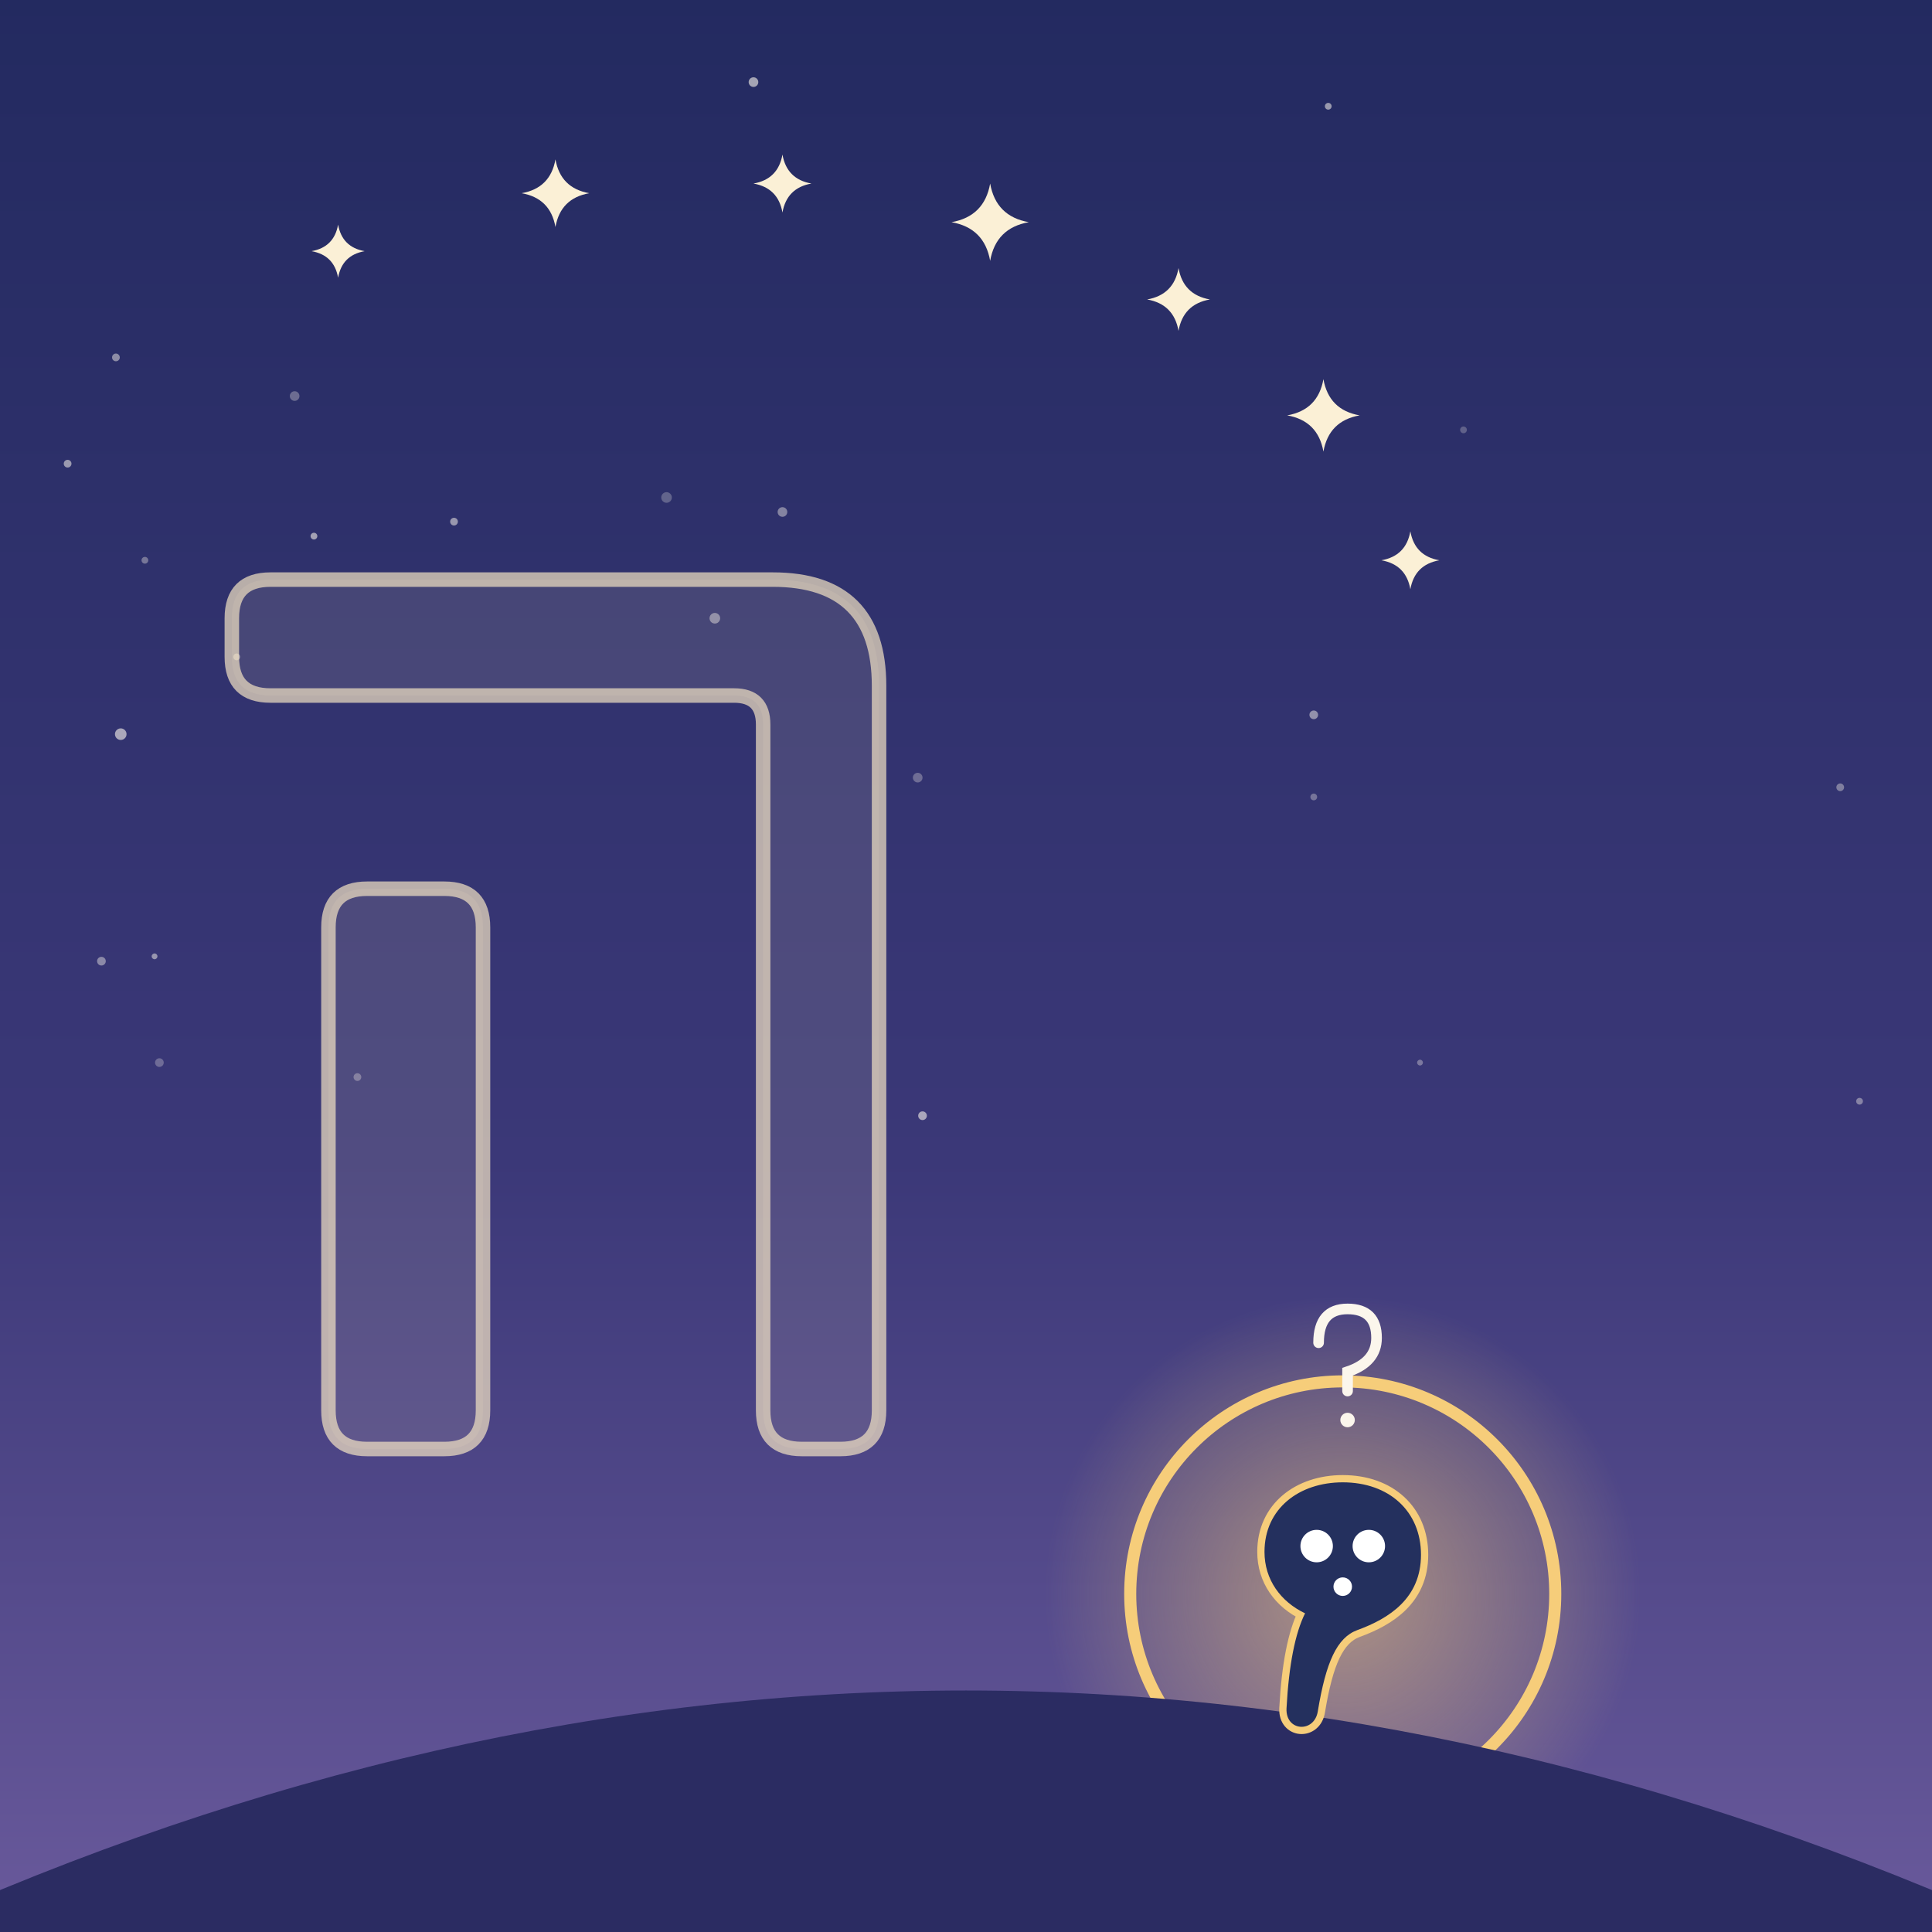
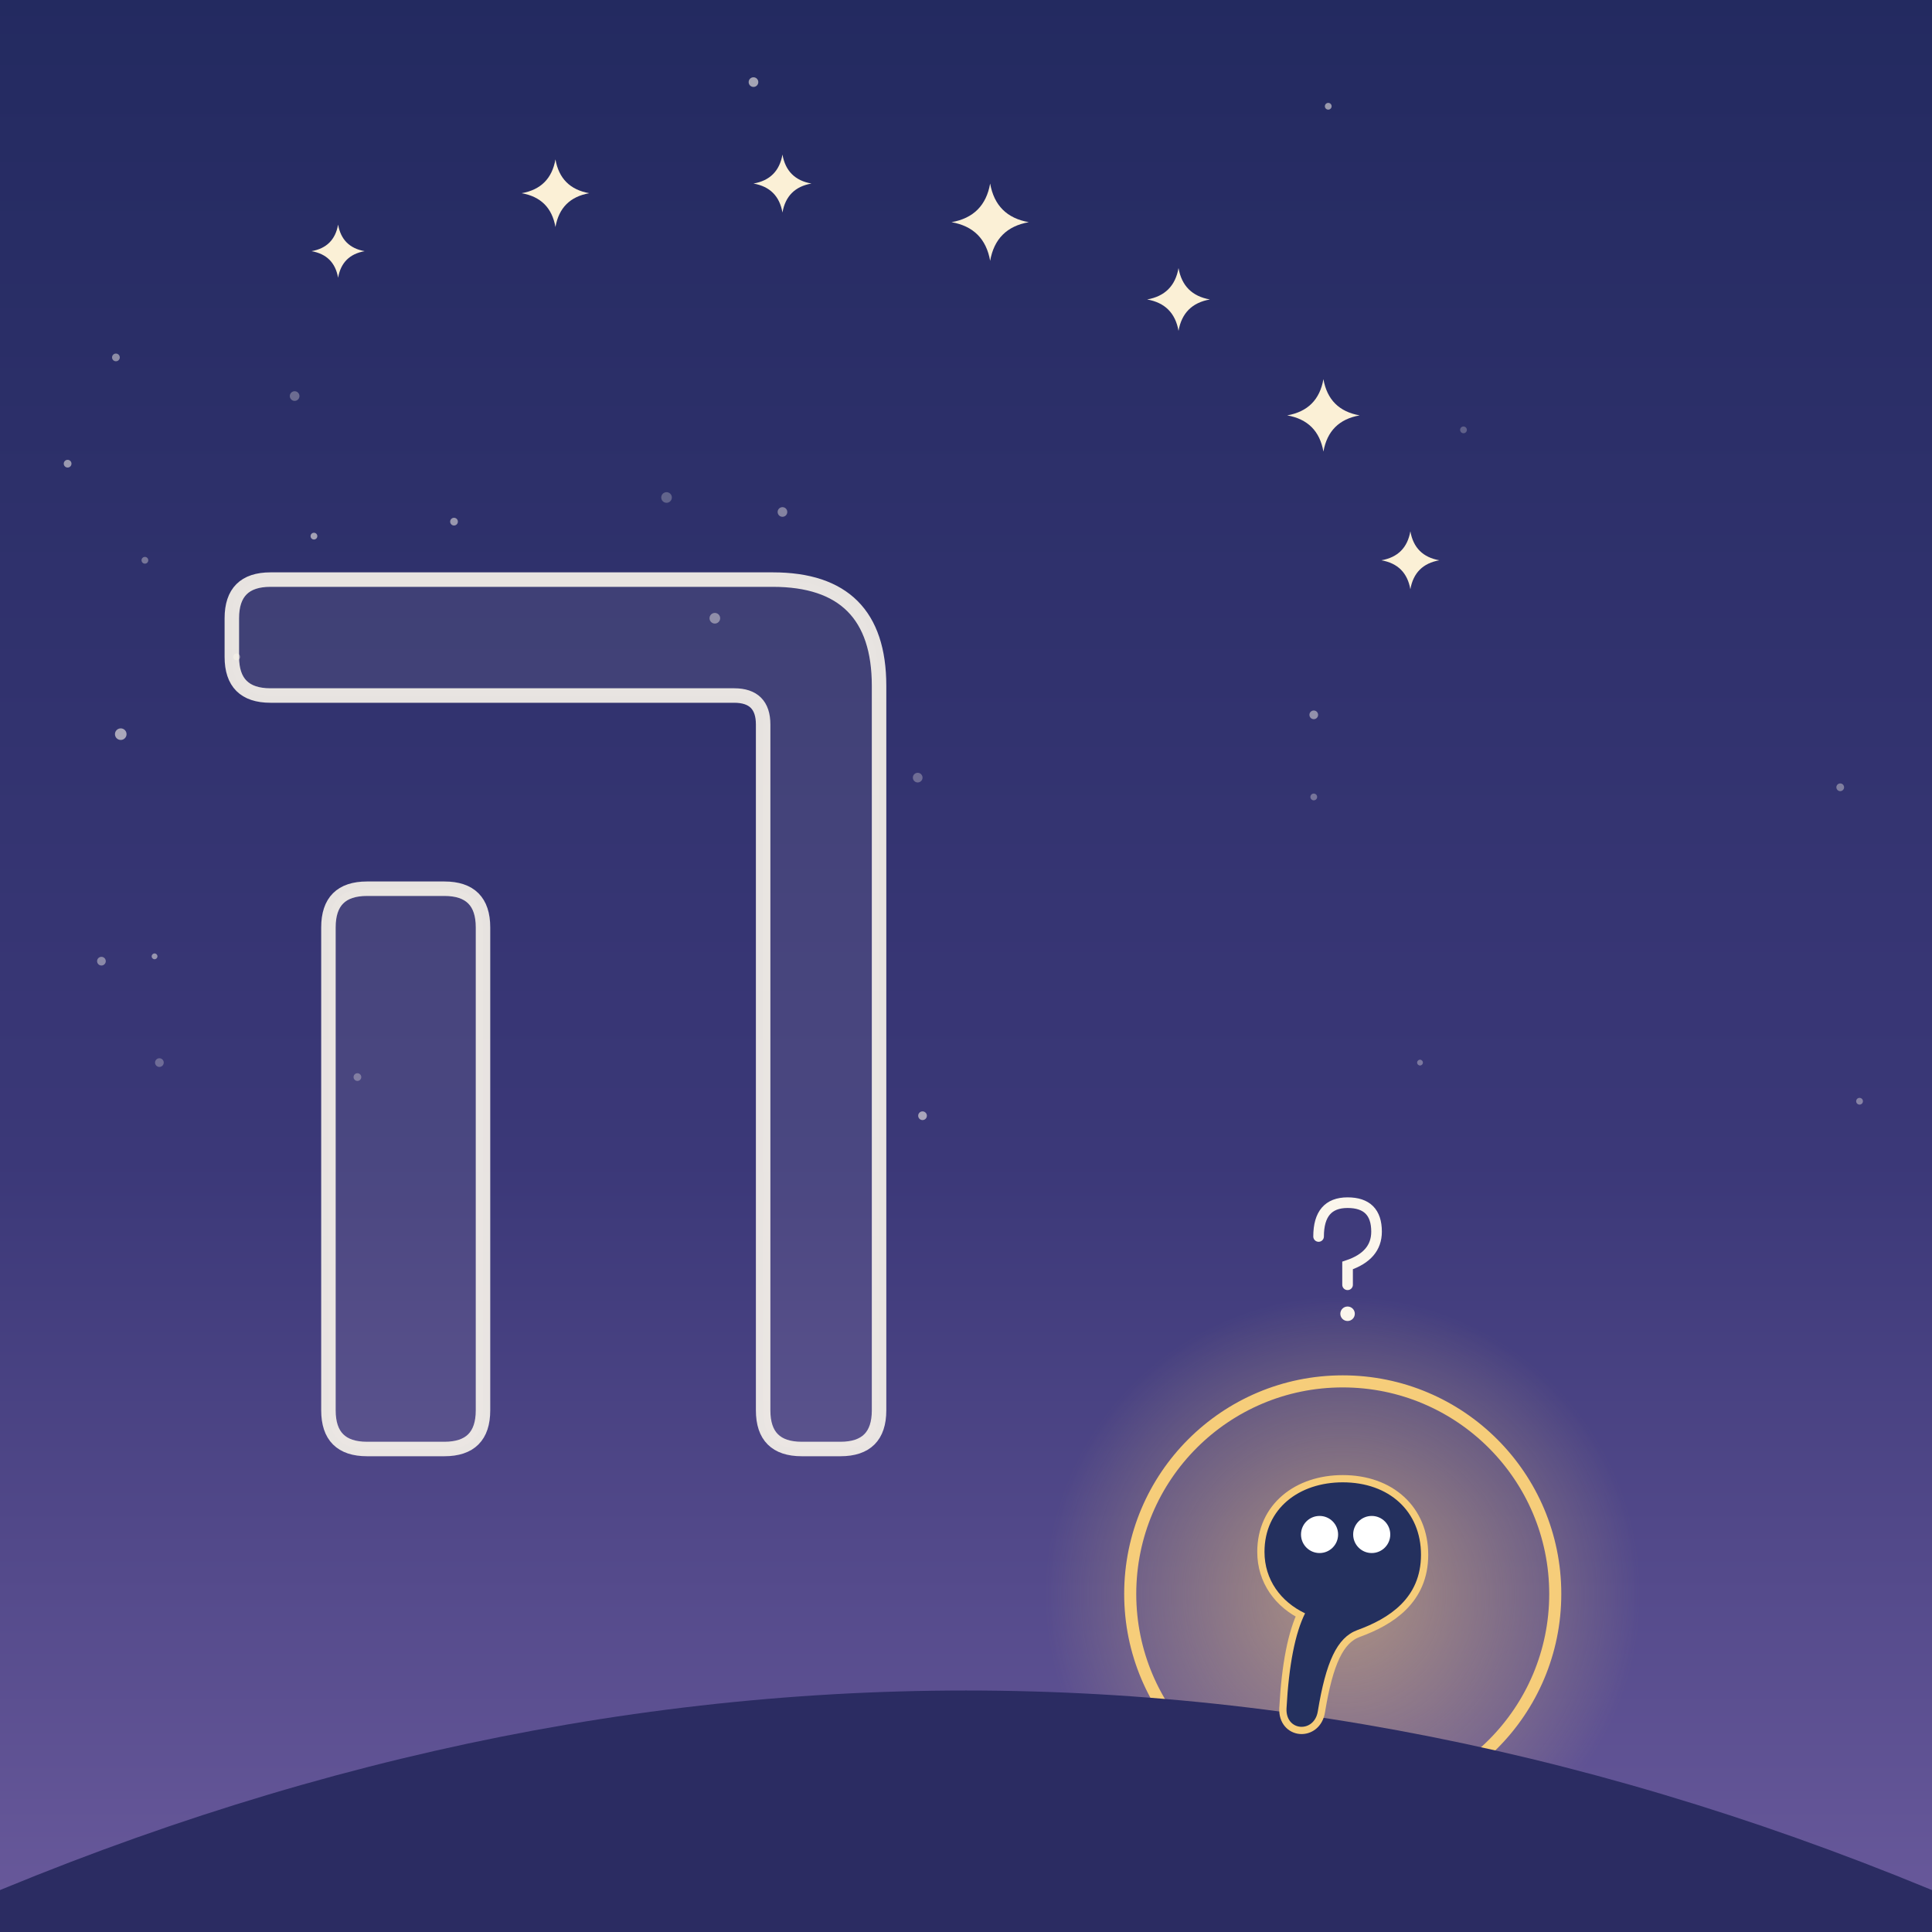
<svg xmlns="http://www.w3.org/2000/svg" viewBox="0 0 400 400" preserveAspectRatio="xMidYMid slice">
  <rect width="400" height="400" fill="url(#p12-sky)" />
  <defs>
    <linearGradient id="p12-sky" x1="0" y1="0" x2="0" y2="1">
      <stop offset="0" stop-color="#232A60" />
      <stop offset=".6" stop-color="#3B3878" />
      <stop offset="1" stop-color="#6A5A9C" />
    </linearGradient>
    <radialGradient id="p12-halo">
      <stop offset="0" stop-color="#F6CD7A" stop-opacity=".55" />
      <stop offset=".7" stop-color="#F6CD7A" stop-opacity=".18" />
      <stop offset="1" stop-color="#F6CD7A" stop-opacity="0" />
    </radialGradient>
  </defs>
  <circle cx="190" cy="161" r="1.0" fill="#FBF6EC" opacity="0.30" />
  <circle cx="14" cy="96" r="0.8" fill="#FBF6EC" opacity="0.53" />
  <circle cx="272" cy="148" r="0.9" fill="#FBF6EC" opacity="0.48" />
  <circle cx="65" cy="111" r="0.7" fill="#FBF6EC" opacity="0.57" />
  <circle cx="32" cy="198" r="0.6" fill="#FBF6EC" opacity="0.49" />
  <circle cx="138" cy="103" r="1.1" fill="#FBF6EC" opacity="0.26" />
  <circle cx="33" cy="220" r="0.9" fill="#FBF6EC" opacity="0.28" />
  <circle cx="385" cy="228" r="0.7" fill="#FBF6EC" opacity="0.40" />
  <circle cx="61" cy="82" r="1.0" fill="#FBF6EC" opacity="0.31" />
  <circle cx="275" cy="22" r="0.7" fill="#FBF6EC" opacity="0.54" />
  <circle cx="162" cy="106" r="1.0" fill="#FBF6EC" opacity="0.42" />
  <circle cx="156" cy="17" r="1.0" fill="#FBF6EC" opacity="0.59" />
  <circle cx="381" cy="163" r="0.8" fill="#FBF6EC" opacity="0.38" />
  <circle cx="272" cy="165" r="0.7" fill="#FBF6EC" opacity="0.33" />
  <circle cx="148" cy="128" r="1.1" fill="#FBF6EC" opacity="0.43" />
  <circle cx="21" cy="199" r="0.9" fill="#FBF6EC" opacity="0.43" />
  <circle cx="94" cy="108" r="0.8" fill="#FBF6EC" opacity="0.52" />
  <circle cx="49" cy="136" r="0.7" fill="#FBF6EC" opacity="0.49" />
  <circle cx="24" cy="74" r="0.8" fill="#FBF6EC" opacity="0.47" />
  <circle cx="30" cy="116" r="0.7" fill="#FBF6EC" opacity="0.35" />
  <circle cx="191" cy="231" r="0.9" fill="#FBF6EC" opacity="0.58" />
  <circle cx="74" cy="223" r="0.8" fill="#FBF6EC" opacity="0.32" />
  <circle cx="294" cy="220" r="0.6" fill="#FBF6EC" opacity="0.34" />
  <circle cx="303" cy="89" r="0.7" fill="#FBF6EC" opacity="0.25" />
  <circle cx="25" cy="152" r="1.2" fill="#FBF6EC" opacity="0.60" />
  <path d="M0 -10Q1.5 -1.5 10 0Q1.5 1.5 0 10Q-1.5 1.5 -10 0Q-1.5 -1.5 0 -10Z" transform="translate(70 52) scale(0.55)" fill="#FBF0D6" />
  <path d="M0 -10Q1.5 -1.5 10 0Q1.5 1.5 0 10Q-1.5 1.5 -10 0Q-1.5 -1.5 0 -10Z" transform="translate(115 40) scale(0.7)" fill="#FBF0D6" />
  <path d="M0 -10Q1.5 -1.5 10 0Q1.5 1.5 0 10Q-1.5 1.5 -10 0Q-1.5 -1.5 0 -10Z" transform="translate(162 38) scale(0.6)" fill="#FBF0D6" />
  <path d="M0 -10Q1.5 -1.5 10 0Q1.5 1.5 0 10Q-1.5 1.5 -10 0Q-1.5 -1.5 0 -10Z" transform="translate(205 46) scale(0.8)" fill="#FBF0D6" />
  <path d="M0 -10Q1.5 -1.5 10 0Q1.5 1.5 0 10Q-1.5 1.5 -10 0Q-1.5 -1.5 0 -10Z" transform="translate(244 62) scale(0.65)" fill="#FBF0D6" />
  <path d="M0 -10Q1.5 -1.5 10 0Q1.5 1.5 0 10Q-1.5 1.5 -10 0Q-1.5 -1.5 0 -10Z" transform="translate(274 86) scale(0.75)" fill="#FBF0D6" />
  <path d="M0 -10Q1.5 -1.5 10 0Q1.5 1.5 0 10Q-1.5 1.5 -10 0Q-1.5 -1.5 0 -10Z" transform="translate(292 116) scale(0.6)" fill="#FBF0D6" />
-   <g fill="#F3E3C3" fill-opacity=".12" stroke="#F3E3C3" stroke-width="3" stroke-linejoin="round" stroke-opacity=".7">
+   <g fill="#FBF6EC" fill-opacity=".08" stroke="#FBF6EC" stroke-width="3" stroke-linejoin="round" stroke-opacity=".9">
    <path d="M56 120H160Q182 120 182 142V292Q182 300 174 300H166Q158 300 158 292V150Q158 144 152 144H56Q48 144 48 136V128Q48 120 56 120Z" />
    <path d="M76 184H92Q100 184 100 192V292Q100 300 92 300H76Q68 300 68 292V192Q68 184 76 184Z" />
  </g>
  <circle cx="278" cy="330" r="62" fill="url(#p12-halo)" />
  <circle cx="278" cy="330" r="44" fill="none" stroke="#F6CD7A" stroke-width="2.5" />
  <path d="M-20 400Q200 300 420 400Z" fill="#2B2C62" />
  <g transform="translate(253.4 304.5) scale(1.2)">
    <path d="M7 14C7 6.5 13 2 20.5 2C28.5 2 34 7 34 14.5C34 22 28.5 25.5 23 27.5C19.5 28.8 17.6 33 16.2 41.5C15.6 45.3 10.6 45 10.8 41C11.2 33.5 12.3 28 14 24.6C9.8 22.6 7 18.8 7 14Z" fill="none" stroke="#F6CD7A" stroke-width="2.5" />
    <path d="M7 14C7 6.5 13 2 20.5 2C28.5 2 34 7 34 14.5C34 22 28.5 25.5 23 27.5C19.5 28.8 17.6 33 16.2 41.5C15.6 45.3 10.6 45 10.8 41C11.2 33.5 12.3 28 14 24.6C9.8 22.6 7 18.8 7 14Z" fill="#24305E" />
-     <circle cx="16" cy="13" r="2.8" fill="#fff" />
-     <circle cx="25" cy="13" r="2.8" fill="#fff" />
-     <circle cx="20.5" cy="20" r="1.6" fill="#fff" />
+     <circle cx="16.5" cy="11" r="3.2" fill="#fff" />
+     <circle cx="25.5" cy="11" r="3.2" fill="#fff" />
  </g>
-   <path d="M273 278Q273 271 279 271Q285 271 285 277Q285 282 279 284V288" stroke="#FBF6EC" stroke-width="2.2" stroke-linecap="round" fill="none" />
-   <circle cx="279" cy="294" r="1.5" fill="#FBF6EC" />
+   <path d="M273 256Q273 249 279 249Q285 249 285 255Q285 260 279 262V266" stroke="#FBF6EC" stroke-width="2.2" stroke-linecap="round" fill="none" />
+   <circle cx="279" cy="272" r="1.5" fill="#FBF6EC" />
</svg>
